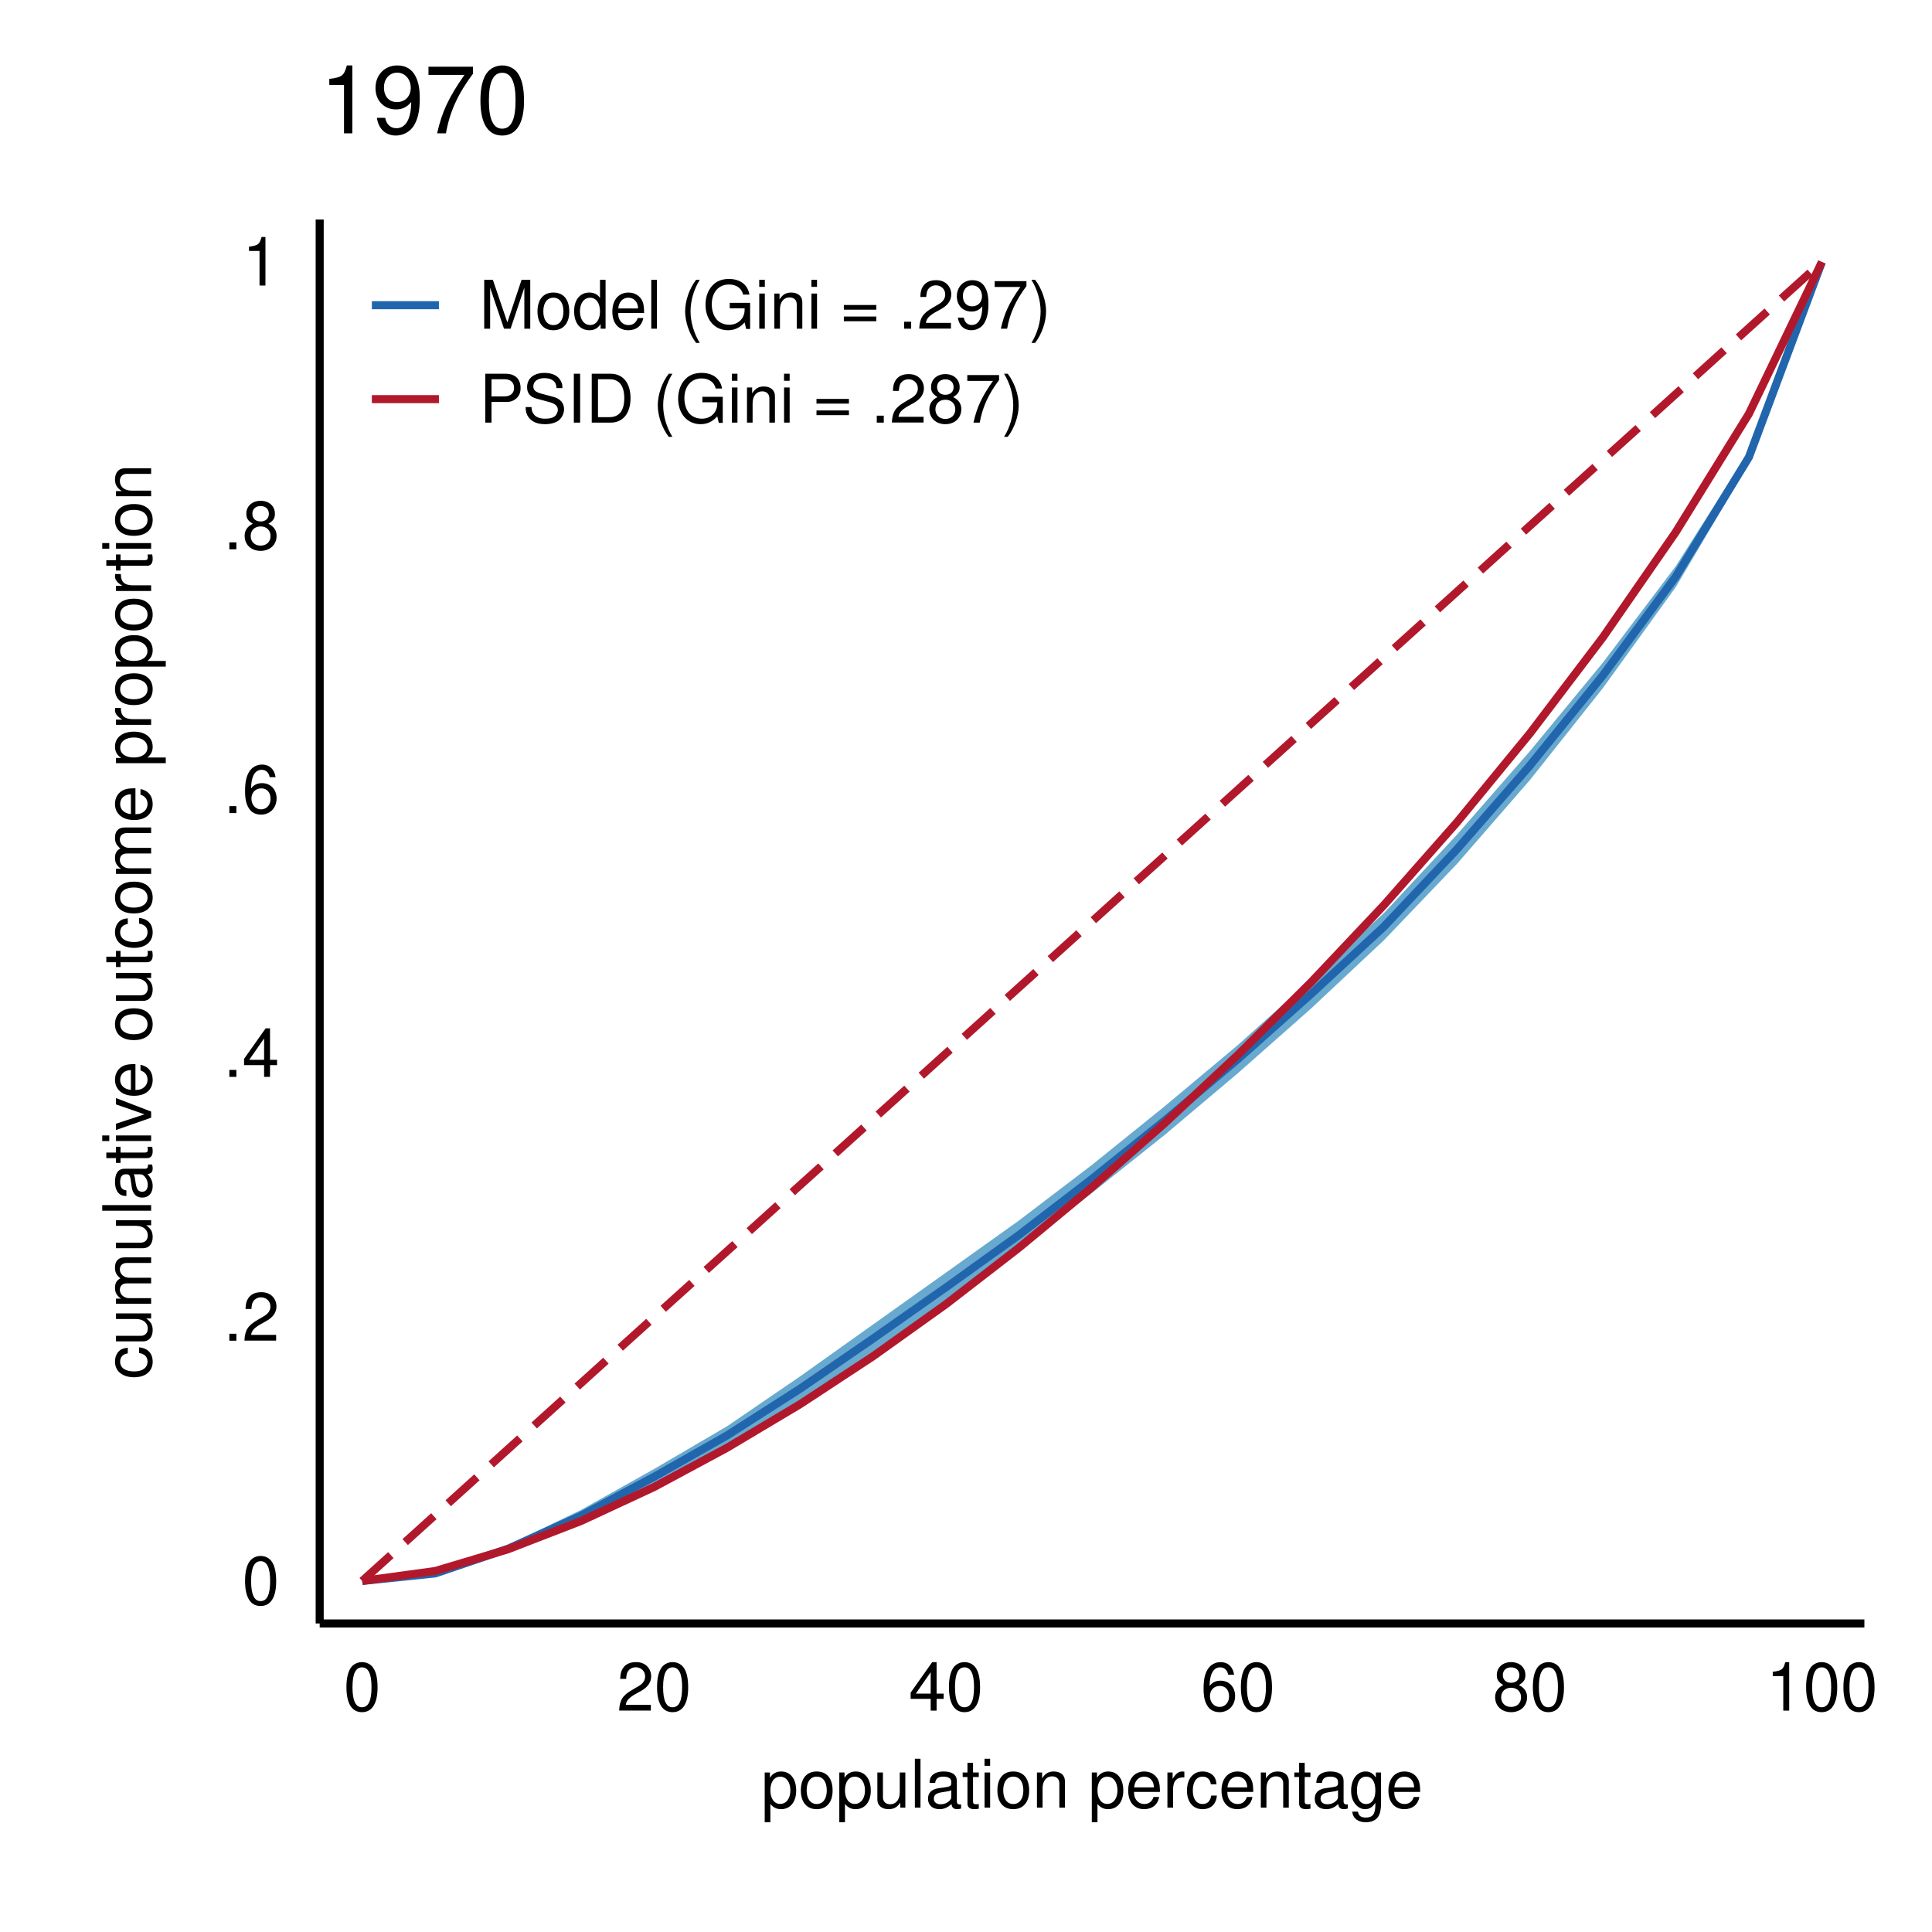
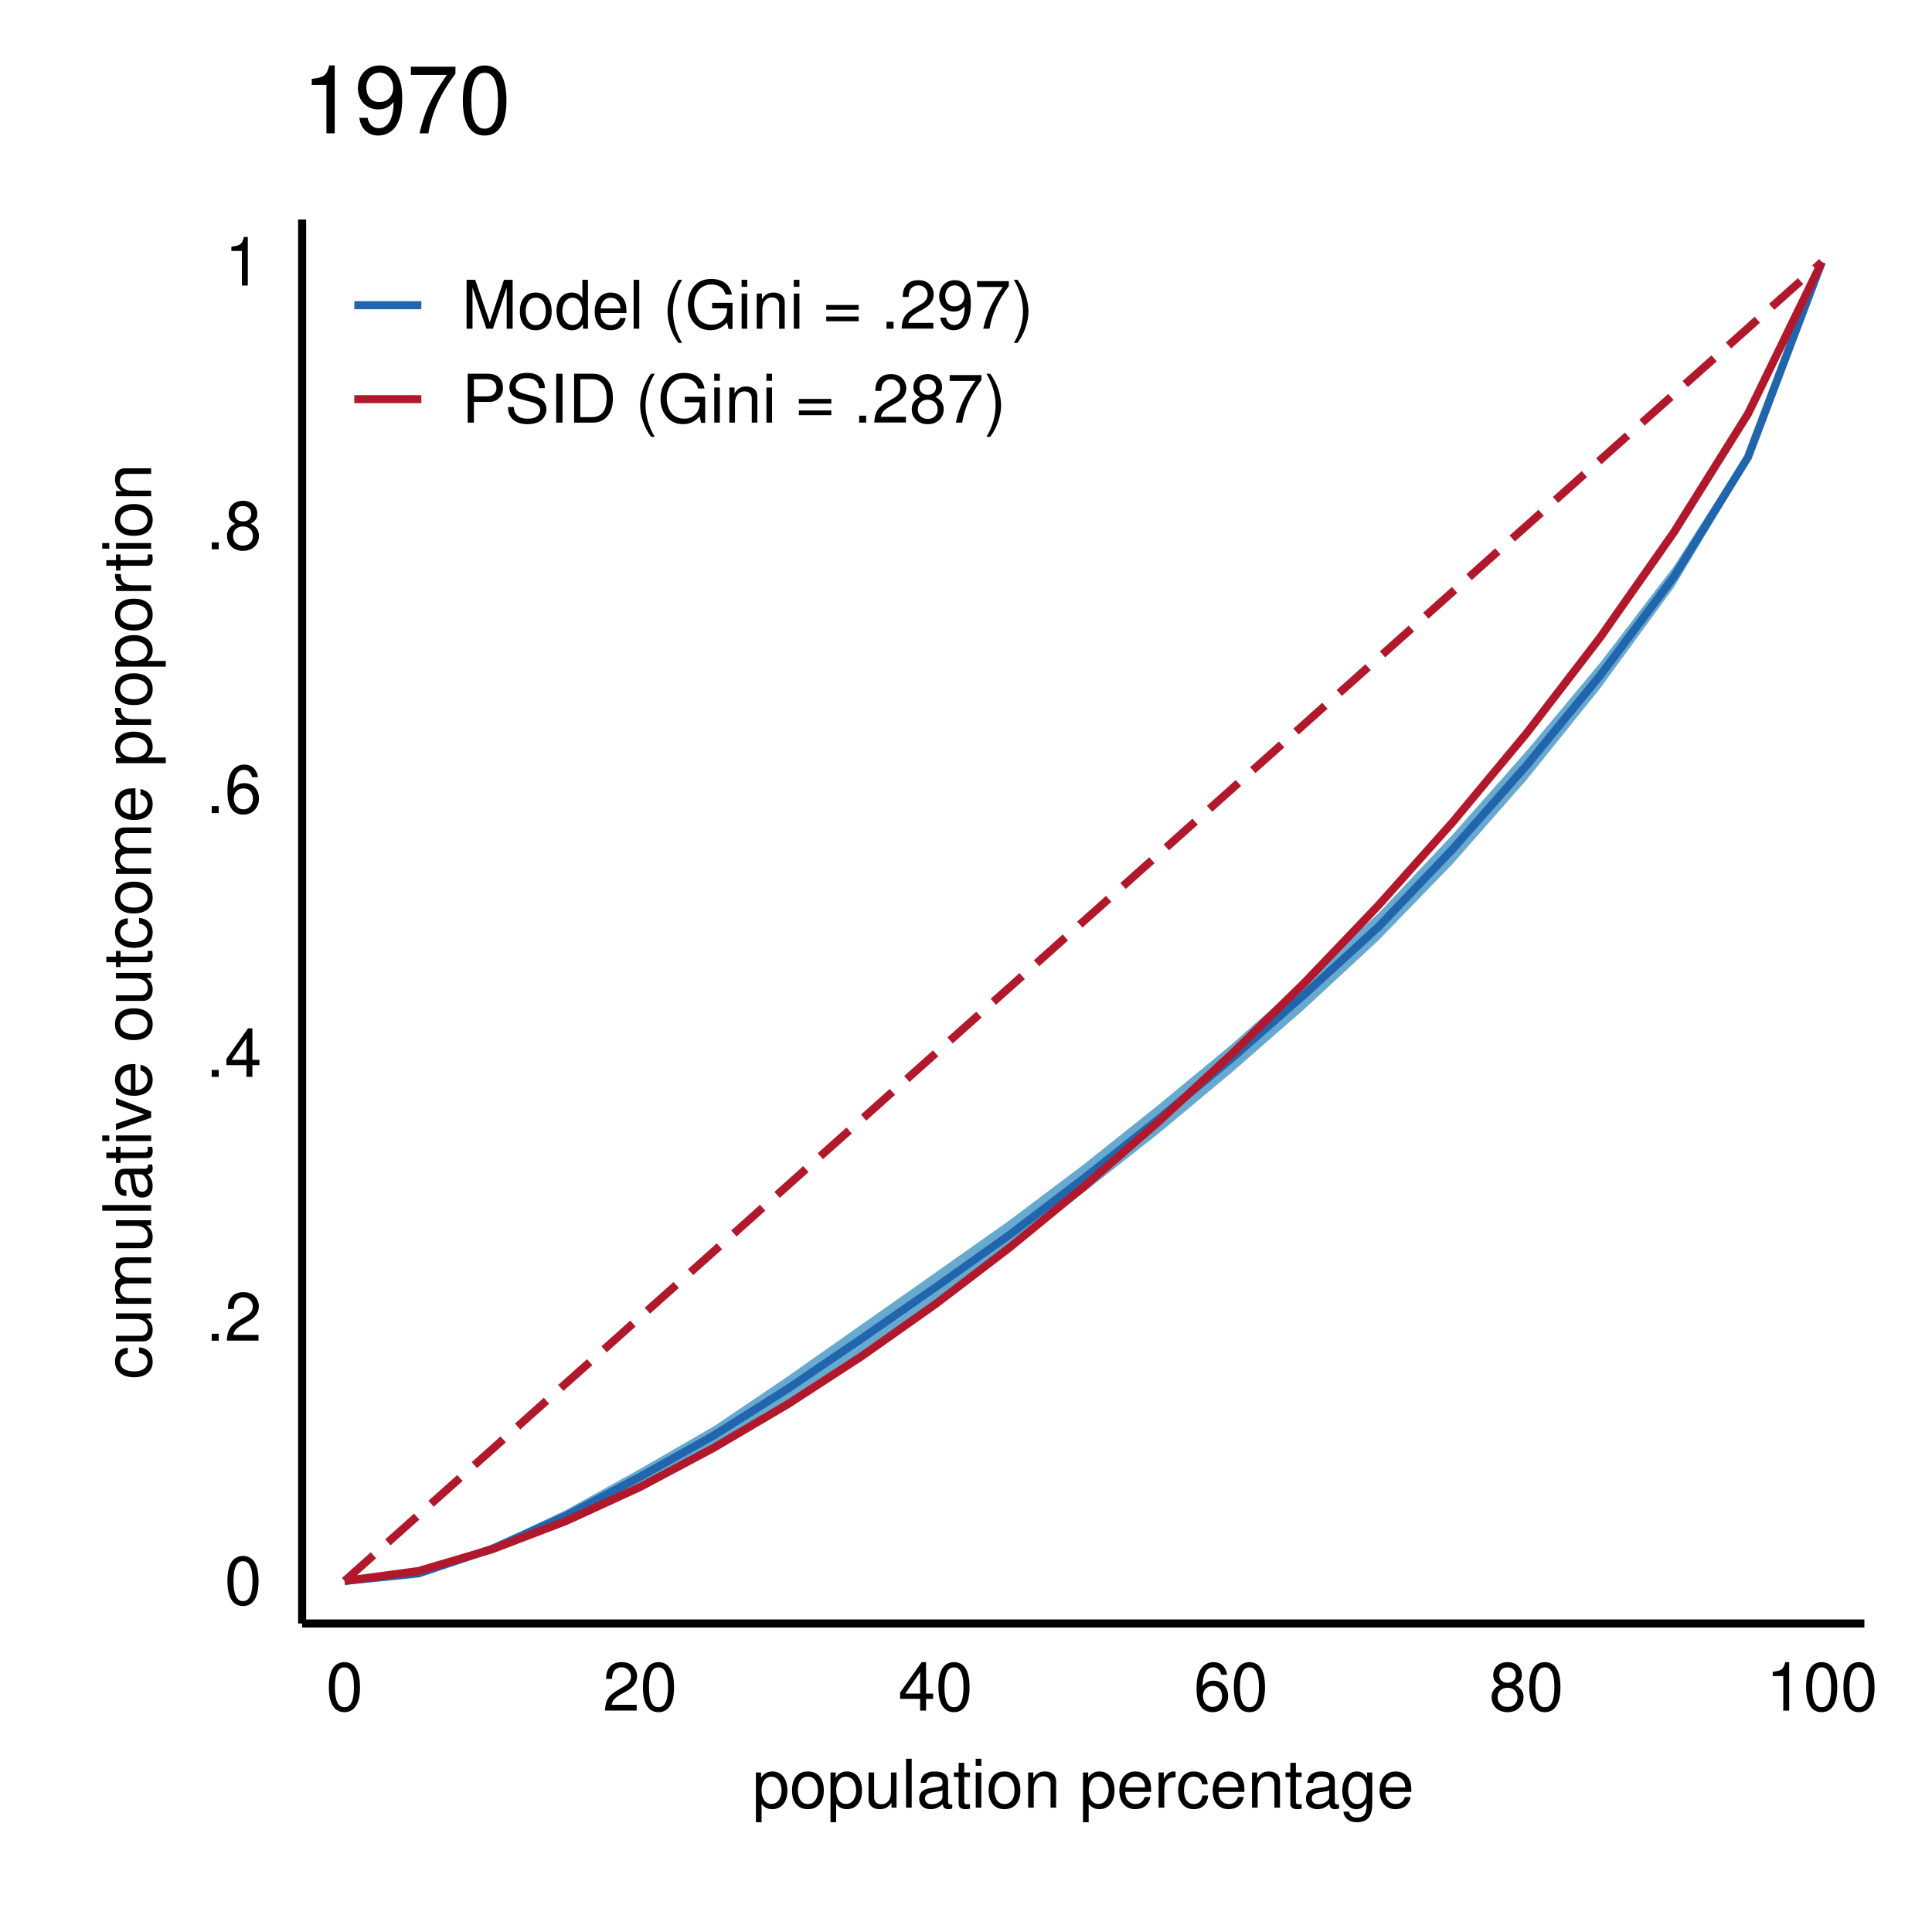
- <svg xmlns="http://www.w3.org/2000/svg" xmlns:xlink="http://www.w3.org/1999/xlink" version="1.1" width="1.00in" height="1.00in" viewBox="0 0 720 720">
+ <svg xmlns="http://www.w3.org/2000/svg" xmlns:xlink="http://www.w3.org/1999/xlink" version="1.1" width="1.000in" height="1.000in" viewBox="0 0 720 720">
  <rect x="0" y="0" width="720" height="720" style="fill:#FFFFFF;stroke:none" />
  <rect x="0.00" y="0.00" width="720.00" height="720.00" style="fill:#FFFFFF" />
  <rect x="1.50" y="1.50" width="717.00" height="717.00" style="fill:none;stroke:#FFFFFF;stroke-width:3.00" />
-   <rect x="119.14" y="81.81" width="575.66" height="523.22" style="fill:#FFFFFF" />
-   <rect x="120.64" y="83.31" width="572.66" height="520.22" style="fill:none;stroke:#FFFFFF;stroke-width:3.00" />
-   <line x1="134.98" y1="589.18" x2="145.66" y2="579.53" style="stroke:#B2182B;stroke-width:3.00" />
-   <line x1="151.00" y1="574.69" x2="161.69" y2="565.04" style="stroke:#B2182B;stroke-width:3.00" />
-   <line x1="167.04" y1="560.21" x2="177.73" y2="550.55" style="stroke:#B2182B;stroke-width:3.00" />
-   <line x1="183.06" y1="545.72" x2="193.75" y2="536.06" style="stroke:#B2182B;stroke-width:3.00" />
-   <line x1="199.08" y1="531.23" x2="209.77" y2="521.57" style="stroke:#B2182B;stroke-width:3.00" />
-   <line x1="215.12" y1="516.74" x2="225.81" y2="507.08" style="stroke:#B2182B;stroke-width:3.00" />
-   <line x1="231.14" y1="502.25" x2="241.83" y2="492.59" style="stroke:#B2182B;stroke-width:3.00" />
-   <line x1="247.16" y1="487.75" x2="257.85" y2="478.10" style="stroke:#B2182B;stroke-width:3.00" />
-   <line x1="263.20" y1="473.26" x2="273.89" y2="463.63" style="stroke:#B2182B;stroke-width:3.00" />
-   <line x1="279.23" y1="458.80" x2="289.91" y2="449.14" style="stroke:#B2182B;stroke-width:3.00" />
-   <line x1="295.25" y1="444.31" x2="305.95" y2="434.68" style="stroke:#B2182B;stroke-width:3.00" />
-   <line x1="311.29" y1="429.84" x2="321.98" y2="420.19" style="stroke:#B2182B;stroke-width:3.00" />
-   <line x1="327.31" y1="415.35" x2="338.00" y2="405.70" style="stroke:#B2182B;stroke-width:3.00" />
-   <line x1="343.35" y1="400.88" x2="354.04" y2="391.21" style="stroke:#B2182B;stroke-width:3.00" />
-   <line x1="359.37" y1="386.39" x2="370.06" y2="376.74" style="stroke:#B2182B;stroke-width:3.00" />
-   <line x1="375.39" y1="371.90" x2="386.08" y2="362.25" style="stroke:#B2182B;stroke-width:3.00" />
-   <line x1="391.43" y1="357.44" x2="402.12" y2="347.78" style="stroke:#B2182B;stroke-width:3.00" />
-   <line x1="407.45" y1="342.94" x2="418.14" y2="333.29" style="stroke:#B2182B;stroke-width:3.00" />
-   <line x1="423.47" y1="328.45" x2="434.16" y2="318.82" style="stroke:#B2182B;stroke-width:3.00" />
-   <line x1="439.51" y1="313.99" x2="450.20" y2="304.33" style="stroke:#B2182B;stroke-width:3.00" />
-   <line x1="455.54" y1="299.52" x2="466.22" y2="289.87" style="stroke:#B2182B;stroke-width:3.00" />
-   <line x1="471.58" y1="285.03" x2="482.26" y2="275.38" style="stroke:#B2182B;stroke-width:3.00" />
-   <line x1="487.60" y1="270.54" x2="498.29" y2="260.89" style="stroke:#B2182B;stroke-width:3.00" />
-   <line x1="503.62" y1="256.05" x2="514.30" y2="246.40" style="stroke:#B2182B;stroke-width:3.00" />
-   <line x1="519.66" y1="241.58" x2="530.35" y2="231.93" style="stroke:#B2182B;stroke-width:3.00" />
-   <line x1="535.68" y1="227.09" x2="546.37" y2="217.44" style="stroke:#B2182B;stroke-width:3.00" />
-   <line x1="551.70" y1="212.63" x2="562.39" y2="202.97" style="stroke:#B2182B;stroke-width:3.00" />
-   <line x1="567.74" y1="198.13" x2="578.43" y2="188.48" style="stroke:#B2182B;stroke-width:3.00" />
-   <line x1="583.76" y1="183.64" x2="594.45" y2="174.01" style="stroke:#B2182B;stroke-width:3.00" />
-   <line x1="599.78" y1="169.18" x2="610.49" y2="159.52" style="stroke:#B2182B;stroke-width:3.00" />
-   <line x1="615.83" y1="154.71" x2="626.51" y2="145.03" style="stroke:#B2182B;stroke-width:3.00" />
-   <line x1="631.85" y1="140.22" x2="642.53" y2="130.54" style="stroke:#B2182B;stroke-width:3.00" />
-   <line x1="647.89" y1="125.73" x2="658.58" y2="116.08" style="stroke:#B2182B;stroke-width:3.00" />
-   <line x1="663.91" y1="111.24" x2="674.60" y2="101.59" style="stroke:#B2182B;stroke-width:3.00" />
+   <rect x="112.59" y="81.81" width="582.21" height="523.22" style="fill:#FFFFFF" />
+   <rect x="114.09" y="83.31" width="579.21" height="520.22" style="fill:none;stroke:#FFFFFF;stroke-opacity:0.00;stroke-width:3.00" />
+   <line x1="128.43" y1="589.18" x2="139.16" y2="579.60" style="stroke:#B2182B;stroke-width:3.00" />
+   <line x1="144.54" y1="574.79" x2="155.29" y2="565.20" style="stroke:#B2182B;stroke-width:3.00" />
+   <line x1="160.65" y1="560.41" x2="171.41" y2="550.80" style="stroke:#B2182B;stroke-width:3.00" />
+   <line x1="176.78" y1="546.01" x2="187.52" y2="536.42" style="stroke:#B2182B;stroke-width:3.00" />
+   <line x1="192.89" y1="531.63" x2="203.65" y2="522.02" style="stroke:#B2182B;stroke-width:3.00" />
+   <line x1="209.00" y1="517.23" x2="219.76" y2="507.65" style="stroke:#B2182B;stroke-width:3.00" />
+   <line x1="225.14" y1="502.85" x2="235.87" y2="493.25" style="stroke:#B2182B;stroke-width:3.00" />
+   <line x1="241.25" y1="488.45" x2="252.00" y2="478.87" style="stroke:#B2182B;stroke-width:3.00" />
+   <line x1="257.36" y1="474.08" x2="268.11" y2="464.47" style="stroke:#B2182B;stroke-width:3.00" />
+   <line x1="273.49" y1="459.68" x2="284.22" y2="450.09" style="stroke:#B2182B;stroke-width:3.00" />
+   <line x1="289.60" y1="445.30" x2="300.33" y2="435.69" style="stroke:#B2182B;stroke-width:3.00" />
+   <line x1="305.71" y1="430.90" x2="316.46" y2="421.31" style="stroke:#B2182B;stroke-width:3.00" />
+   <line x1="321.84" y1="416.52" x2="332.57" y2="406.91" style="stroke:#B2182B;stroke-width:3.00" />
+   <line x1="337.95" y1="402.12" x2="348.68" y2="392.54" style="stroke:#B2182B;stroke-width:3.00" />
+   <line x1="354.06" y1="387.74" x2="364.82" y2="378.14" style="stroke:#B2182B;stroke-width:3.00" />
+   <line x1="370.17" y1="373.34" x2="380.93" y2="363.76" style="stroke:#B2182B;stroke-width:3.00" />
+   <line x1="386.30" y1="358.97" x2="397.04" y2="349.36" style="stroke:#B2182B;stroke-width:3.00" />
+   <line x1="402.41" y1="344.57" x2="413.17" y2="334.98" style="stroke:#B2182B;stroke-width:3.00" />
+   <line x1="418.52" y1="330.19" x2="429.28" y2="320.58" style="stroke:#B2182B;stroke-width:3.00" />
+   <line x1="434.66" y1="315.79" x2="445.39" y2="306.20" style="stroke:#B2182B;stroke-width:3.00" />
+   <line x1="450.77" y1="301.41" x2="461.52" y2="291.80" style="stroke:#B2182B;stroke-width:3.00" />
+   <line x1="466.88" y1="287.01" x2="477.63" y2="277.43" style="stroke:#B2182B;stroke-width:3.00" />
+   <line x1="483.01" y1="272.63" x2="493.74" y2="263.02" style="stroke:#B2182B;stroke-width:3.00" />
+   <line x1="499.12" y1="258.23" x2="509.85" y2="248.65" style="stroke:#B2182B;stroke-width:3.00" />
+   <line x1="515.23" y1="243.86" x2="525.98" y2="234.25" style="stroke:#B2182B;stroke-width:3.00" />
+   <line x1="531.36" y1="229.46" x2="542.09" y2="219.87" style="stroke:#B2182B;stroke-width:3.00" />
+   <line x1="547.47" y1="215.08" x2="558.20" y2="205.47" style="stroke:#B2182B;stroke-width:3.00" />
+   <line x1="563.58" y1="200.68" x2="574.34" y2="191.09" style="stroke:#B2182B;stroke-width:3.00" />
+   <line x1="579.69" y1="186.30" x2="590.45" y2="176.69" style="stroke:#B2182B;stroke-width:3.00" />
+   <line x1="595.82" y1="171.90" x2="606.55" y2="162.32" style="stroke:#B2182B;stroke-width:3.00" />
+   <line x1="611.93" y1="157.52" x2="622.69" y2="147.91" style="stroke:#B2182B;stroke-width:3.00" />
+   <line x1="628.04" y1="143.12" x2="638.80" y2="133.54" style="stroke:#B2182B;stroke-width:3.00" />
+   <line x1="644.17" y1="128.75" x2="654.91" y2="119.14" style="stroke:#B2182B;stroke-width:3.00" />
+   <line x1="660.26" y1="114.35" x2="671.02" y2="104.76" style="stroke:#B2182B;stroke-width:3.00" />
+   <line x1="676.37" y1="99.97" x2="678.96" y2="97.65" style="stroke:#B2182B;stroke-width:3.00" />
  <defs>
-     <path id="path_vwbeAYPI" d="M134.98 589.18 L134.98 589.18 L162.18 586.85 L189.38 578.45 L216.59 566.98 L243.79 553.27 L270.97 538.31 L298.17 522.13 L325.37 504.04 L352.57 485.28 L379.78 465.64 L406.98 444.53 L434.16 422.84 L461.36 399.89 L488.56 375.86 L515.77 350.35 L542.97 321.93 L570.17 290.65 L597.35 256.41 L624.55 218.70 L651.76 172.66 L678.96 97.65 L678.96 97.65 L651.76 168.08 L624.55 210.98 L597.35 246.96 L570.17 279.94 L542.97 311.08 L515.77 340.29 L488.56 365.04 L461.36 389.43 L434.16 412.20 L406.98 434.12 L379.78 454.84 L352.57 474.25 L325.37 493.61 L298.17 512.96 L270.97 531.54 L243.79 547.45 L216.59 562.70 L189.38 575.82 L162.18 585.88 L134.98 589.18 L134.98 589.18 Z" stroke-linecap="round" />
+     <path id="path_hcJdWuen" d="M128.43 589.18 L128.43 589.18 L155.95 586.85 L183.47 578.45 L211.01 566.98 L238.52 553.28 L266.06 538.31 L293.58 522.14 L321.12 504.04 L348.64 485.28 L376.16 465.64 L403.70 444.53 L431.21 422.84 L458.75 399.89 L486.27 375.86 L513.79 350.35 L541.33 321.93 L568.85 290.65 L596.39 256.41 L623.90 218.70 L651.44 172.66 L678.96 97.65 L678.96 97.65 L651.44 168.08 L623.90 210.98 L596.39 246.96 L568.85 279.95 L541.33 311.08 L513.79 340.29 L486.27 365.04 L458.75 389.43 L431.21 412.20 L403.70 434.12 L376.16 454.84 L348.64 474.26 L321.12 493.61 L293.58 512.96 L266.06 531.54 L238.52 547.45 L211.01 562.70 L183.47 575.82 L155.95 585.88 L128.43 589.18 L128.43 589.18 Z" stroke-linejoin="round" />
  </defs>
  <defs>
-     <clipPath id="clipPath_uXTIDaQY">
-       <use xlink:href="#path_vwbeAYPI" />
+     <clipPath id="clipPath_bstkSjyc">
+       <use xlink:href="#path_hcJdWuen" />
    </clipPath>
  </defs>
-   <use xlink:href="#path_vwbeAYPI" style="stroke:none;fill:#D1E5F0" />
-   <use xlink:href="#path_vwbeAYPI" style="fill:none;stroke:#67A9CF;stroke-width:6.00" clip-path="url(#clipPath_uXTIDaQY)" />
+   <use xlink:href="#path_hcJdWuen" style="stroke:none;fill:#D1E5F0" />
+   <use xlink:href="#path_hcJdWuen" style="fill:none;stroke:#67A9CF;stroke-width:6.00" clip-path="url(#clipPath_bstkSjyc)" />
  <defs>
-     <path id="path_VucRMCvR" d="M134.98 589.18 L134.98 589.18 L162.18 585.72 L189.38 577.80 L216.59 567.43 L243.79 554.96 L270.97 540.47 L298.17 524.34 L325.37 506.61 L352.57 487.26 L379.78 466.34 L406.98 443.83 L434.16 419.92 L461.36 394.54 L488.56 367.56 L515.77 338.76 L542.97 307.91 L570.17 274.70 L597.35 238.77 L624.55 199.33 L651.76 155.02 L678.96 97.65 L678.96 97.65 L651.76 153.40 L624.55 197.12 L597.35 236.20 L570.17 271.94 L542.97 305.01 L515.77 335.81 L488.56 364.59 L461.36 391.59 L434.16 417.01 L406.98 441.00 L379.78 463.59 L352.57 484.74 L325.37 504.27 L298.17 522.23 L270.97 538.58 L243.79 553.34 L216.59 566.17 L189.38 576.86 L162.18 585.18 L134.98 589.18 L134.98 589.18 Z" stroke-linecap="round" />
+     <path id="path_VUUeejSv" d="M128.43 589.18 L128.43 589.18 L155.95 585.72 L183.47 577.80 L211.01 567.43 L238.52 554.96 L266.06 540.47 L293.58 524.34 L321.12 506.61 L348.64 487.26 L376.16 466.34 L403.70 443.84 L431.21 419.92 L458.75 394.54 L486.27 367.56 L513.79 338.76 L541.33 307.91 L568.85 274.70 L596.39 238.77 L623.90 199.33 L651.44 155.02 L678.96 97.65 L678.96 97.65 L651.44 153.40 L623.90 197.12 L596.39 236.21 L568.85 271.94 L541.33 305.01 L513.79 335.81 L486.27 364.59 L458.75 391.59 L431.21 417.02 L403.70 441.00 L376.16 463.59 L348.64 484.74 L321.12 504.27 L293.58 522.23 L266.06 538.58 L238.52 553.34 L211.01 566.17 L183.47 576.86 L155.95 585.18 L128.43 589.18 L128.43 589.18 Z" stroke-linejoin="round" />
  </defs>
  <defs>
-     <clipPath id="clipPath_KRepeafS">
-       <use xlink:href="#path_VucRMCvR" />
+     <clipPath id="clipPath_BXgWddMk">
+       <use xlink:href="#path_VUUeejSv" />
    </clipPath>
  </defs>
-   <use xlink:href="#path_VucRMCvR" style="stroke:none;fill:#D1E5F0" />
-   <use xlink:href="#path_VucRMCvR" style="fill:none;stroke:#67A9CF;stroke-width:6.00" clip-path="url(#clipPath_KRepeafS)" />
-   <path d=" M134.98 589.18 L162.18 586.37 L189.36 577.15 L216.56 564.86 L243.76 550.37 L270.97 534.94 L298.17 517.54 L325.37 498.85 L352.55 479.77 L379.75 460.24 L406.96 439.33 L434.16 417.53 L461.36 394.67 L488.56 370.46 L515.75 345.33 L542.95 316.51 L570.15 285.30 L597.35 251.69 L624.55 214.85 L651.76 170.37 L678.96 97.65" stroke-linejoin="round" style="fill:none;stroke:#2166AC;stroke-width:3.00" />
-   <path d=" M134.98 589.18 L162.18 585.47 L189.36 577.35 L216.56 566.82 L243.76 554.17 L270.97 539.53 L298.17 523.31 L325.37 505.44 L352.55 486.02 L379.75 464.99 L406.96 442.44 L434.16 418.48 L461.36 393.07 L488.56 366.10 L515.75 337.30 L542.95 306.47 L570.15 273.33 L597.35 237.51 L624.55 198.23 L651.76 154.22 L678.96 97.65" stroke-linejoin="round" style="fill:none;stroke:#B2182B;stroke-width:3.00" />
-   <line x1="119.14" y1="605.02" x2="119.14" y2="81.81" style="stroke:#000000;stroke-width:3.00" />
-   <text x="104.15" y="597.94" style="font-family:'Helvetica';font-size:25.00px;fill:#000000" text-anchor="end">0</text>
-   <text x="104.15" y="499.64" style="font-family:'Helvetica';font-size:25.00px;fill:#000000" text-anchor="end">.2</text>
-   <text x="104.15" y="401.31" style="font-family:'Helvetica';font-size:25.00px;fill:#000000" text-anchor="end">.4</text>
-   <text x="104.15" y="303.01" style="font-family:'Helvetica';font-size:25.00px;fill:#000000" text-anchor="end">.6</text>
-   <text x="104.15" y="204.71" style="font-family:'Helvetica';font-size:25.00px;fill:#000000" text-anchor="end">.8</text>
-   <text x="104.15" y="106.40" style="font-family:'Helvetica';font-size:25.00px;fill:#000000" text-anchor="end">1</text>
+   <use xlink:href="#path_VUUeejSv" style="stroke:none;fill:#D1E5F0" />
+   <use xlink:href="#path_VUUeejSv" style="fill:none;stroke:#67A9CF;stroke-width:6.00" clip-path="url(#clipPath_BXgWddMk)" />
+   <path d=" M128.41 589.18 L155.95 586.37 L183.47 577.15 L210.98 564.86 L238.52 550.37 L266.04 534.94 L293.58 517.54 L321.10 498.85 L348.62 479.77 L376.16 460.24 L403.67 439.34 L431.21 417.53 L458.73 394.67 L486.27 370.46 L513.79 345.33 L541.30 316.51 L568.85 285.30 L596.36 251.69 L623.90 214.85 L651.42 170.37 L678.94 97.65" stroke-linejoin="round" style="fill:none;stroke:#2166AC;stroke-width:3.00" />
+   <path d=" M128.41 589.18 L155.95 585.47 L183.47 577.35 L210.98 566.82 L238.52 554.17 L266.04 539.53 L293.58 523.31 L321.10 505.44 L348.62 486.02 L376.16 464.99 L403.67 442.44 L431.21 418.48 L458.73 393.08 L486.27 366.10 L513.79 337.30 L541.30 306.47 L568.85 273.33 L596.36 237.51 L623.90 198.23 L651.42 154.22 L678.94 97.65" stroke-linejoin="round" style="fill:none;stroke:#B2182B;stroke-width:3.00" />
+   <line x1="112.59" y1="605.03" x2="112.59" y2="81.81" style="stroke:#000000;stroke-width:3.00" />
+   <text x="97.58" y="597.94" style="font-family:'Helvetica';font-size:25.00px;fill:#000000" text-anchor="end">0</text>
+   <text x="97.58" y="499.64" style="font-family:'Helvetica';font-size:25.00px;fill:#000000" text-anchor="end">.2</text>
+   <text x="97.58" y="401.31" style="font-family:'Helvetica';font-size:25.00px;fill:#000000" text-anchor="end">.4</text>
+   <text x="97.58" y="303.01" style="font-family:'Helvetica';font-size:25.00px;fill:#000000" text-anchor="end">.6</text>
+   <text x="97.58" y="204.71" style="font-family:'Helvetica';font-size:25.00px;fill:#000000" text-anchor="end">.8</text>
+   <text x="97.58" y="106.40" style="font-family:'Helvetica';font-size:25.00px;fill:#000000" text-anchor="end">1</text>
  <text x="56.32" y="343.42" style="font-family:'Helvetica';font-size:25.00px;fill:#000000" transform="rotate(-90 56.32,343.42)" text-anchor="middle">cumulative outcome proportion</text>
-   <line x1="119.14" y1="605.02" x2="694.80" y2="605.02" style="stroke:#000000;stroke-width:3.00" />
-   <text x="134.98" y="637.50" style="font-family:'Helvetica';font-size:25.00px;fill:#000000" text-anchor="middle">0</text>
-   <text x="243.79" y="637.50" style="font-family:'Helvetica';font-size:25.00px;fill:#000000" text-anchor="middle">20</text>
-   <text x="352.57" y="637.50" style="font-family:'Helvetica';font-size:25.00px;fill:#000000" text-anchor="middle">40</text>
-   <text x="461.36" y="637.50" style="font-family:'Helvetica';font-size:25.00px;fill:#000000" text-anchor="middle">60</text>
-   <text x="570.17" y="637.50" style="font-family:'Helvetica';font-size:25.00px;fill:#000000" text-anchor="middle">80</text>
+   <line x1="112.59" y1="605.03" x2="694.80" y2="605.03" style="stroke:#000000;stroke-width:3.00" />
+   <text x="128.43" y="637.50" style="font-family:'Helvetica';font-size:25.00px;fill:#000000" text-anchor="middle">0</text>
+   <text x="238.52" y="637.50" style="font-family:'Helvetica';font-size:25.00px;fill:#000000" text-anchor="middle">20</text>
+   <text x="348.64" y="637.50" style="font-family:'Helvetica';font-size:25.00px;fill:#000000" text-anchor="middle">40</text>
+   <text x="458.75" y="637.50" style="font-family:'Helvetica';font-size:25.00px;fill:#000000" text-anchor="middle">60</text>
+   <text x="568.85" y="637.50" style="font-family:'Helvetica';font-size:25.00px;fill:#000000" text-anchor="middle">80</text>
  <text x="678.96" y="637.50" style="font-family:'Helvetica';font-size:25.00px;fill:#000000" text-anchor="middle">100</text>
-   <text x="406.98" y="673.65" style="font-family:'Helvetica';font-size:25.00px;fill:#000000" text-anchor="middle">population percentage</text>
-   <rect x="127.78" y="90.45" width="281.81" height="81.58" style="fill:#FFFFFF" />
-   <rect x="129.28" y="91.95" width="278.81" height="78.58" style="fill:none;stroke:#FFFFFF;stroke-width:3.00" />
-   <line x1="138.58" y1="113.74" x2="163.57" y2="113.74" style="stroke:#2166AC;stroke-width:3.00" />
-   <line x1="138.58" y1="148.75" x2="163.57" y2="148.75" style="stroke:#B2182B;stroke-width:3.00" />
-   <text x="178.58" y="122.49" style="font-family:'Helvetica';font-size:25.00px;fill:#000000">Model (Gini = .297)</text>
-   <text x="178.58" y="157.50" style="font-family:'Helvetica';font-size:25.00px;fill:#000000">PSID (Gini = .287)</text>
-   <text x="119.14" y="49.70" style="font-family:'Helvetica';font-size:35.01px;fill:#000000">1970</text>
+   <text x="403.70" y="673.65" style="font-family:'Helvetica';font-size:25.00px;fill:#000000" text-anchor="middle">population percentage</text>
+   <rect x="121.23" y="90.45" width="230.02" height="81.58" style="fill:#FFFFFF" />
+   <rect x="122.73" y="91.95" width="227.02" height="78.58" style="fill:none;stroke:#FFFFFF;stroke-opacity:0.00;stroke-width:3.00" />
+   <line x1="132.03" y1="113.74" x2="157.03" y2="113.74" style="stroke:#2166AC;stroke-width:3.00" />
+   <line x1="132.03" y1="148.75" x2="157.03" y2="148.75" style="stroke:#B2182B;stroke-width:3.00" />
+   <text x="172.01" y="122.49" style="font-family:'Helvetica';font-size:25.00px;fill:#000000">Model (Gini = .297)</text>
+   <text x="172.01" y="157.50" style="font-family:'Helvetica';font-size:25.00px;fill:#000000">PSID (Gini = .287)</text>
+   <text x="112.59" y="49.70" style="font-family:'Helvetica';font-size:35.01px;fill:#000000">1970</text>
</svg>
